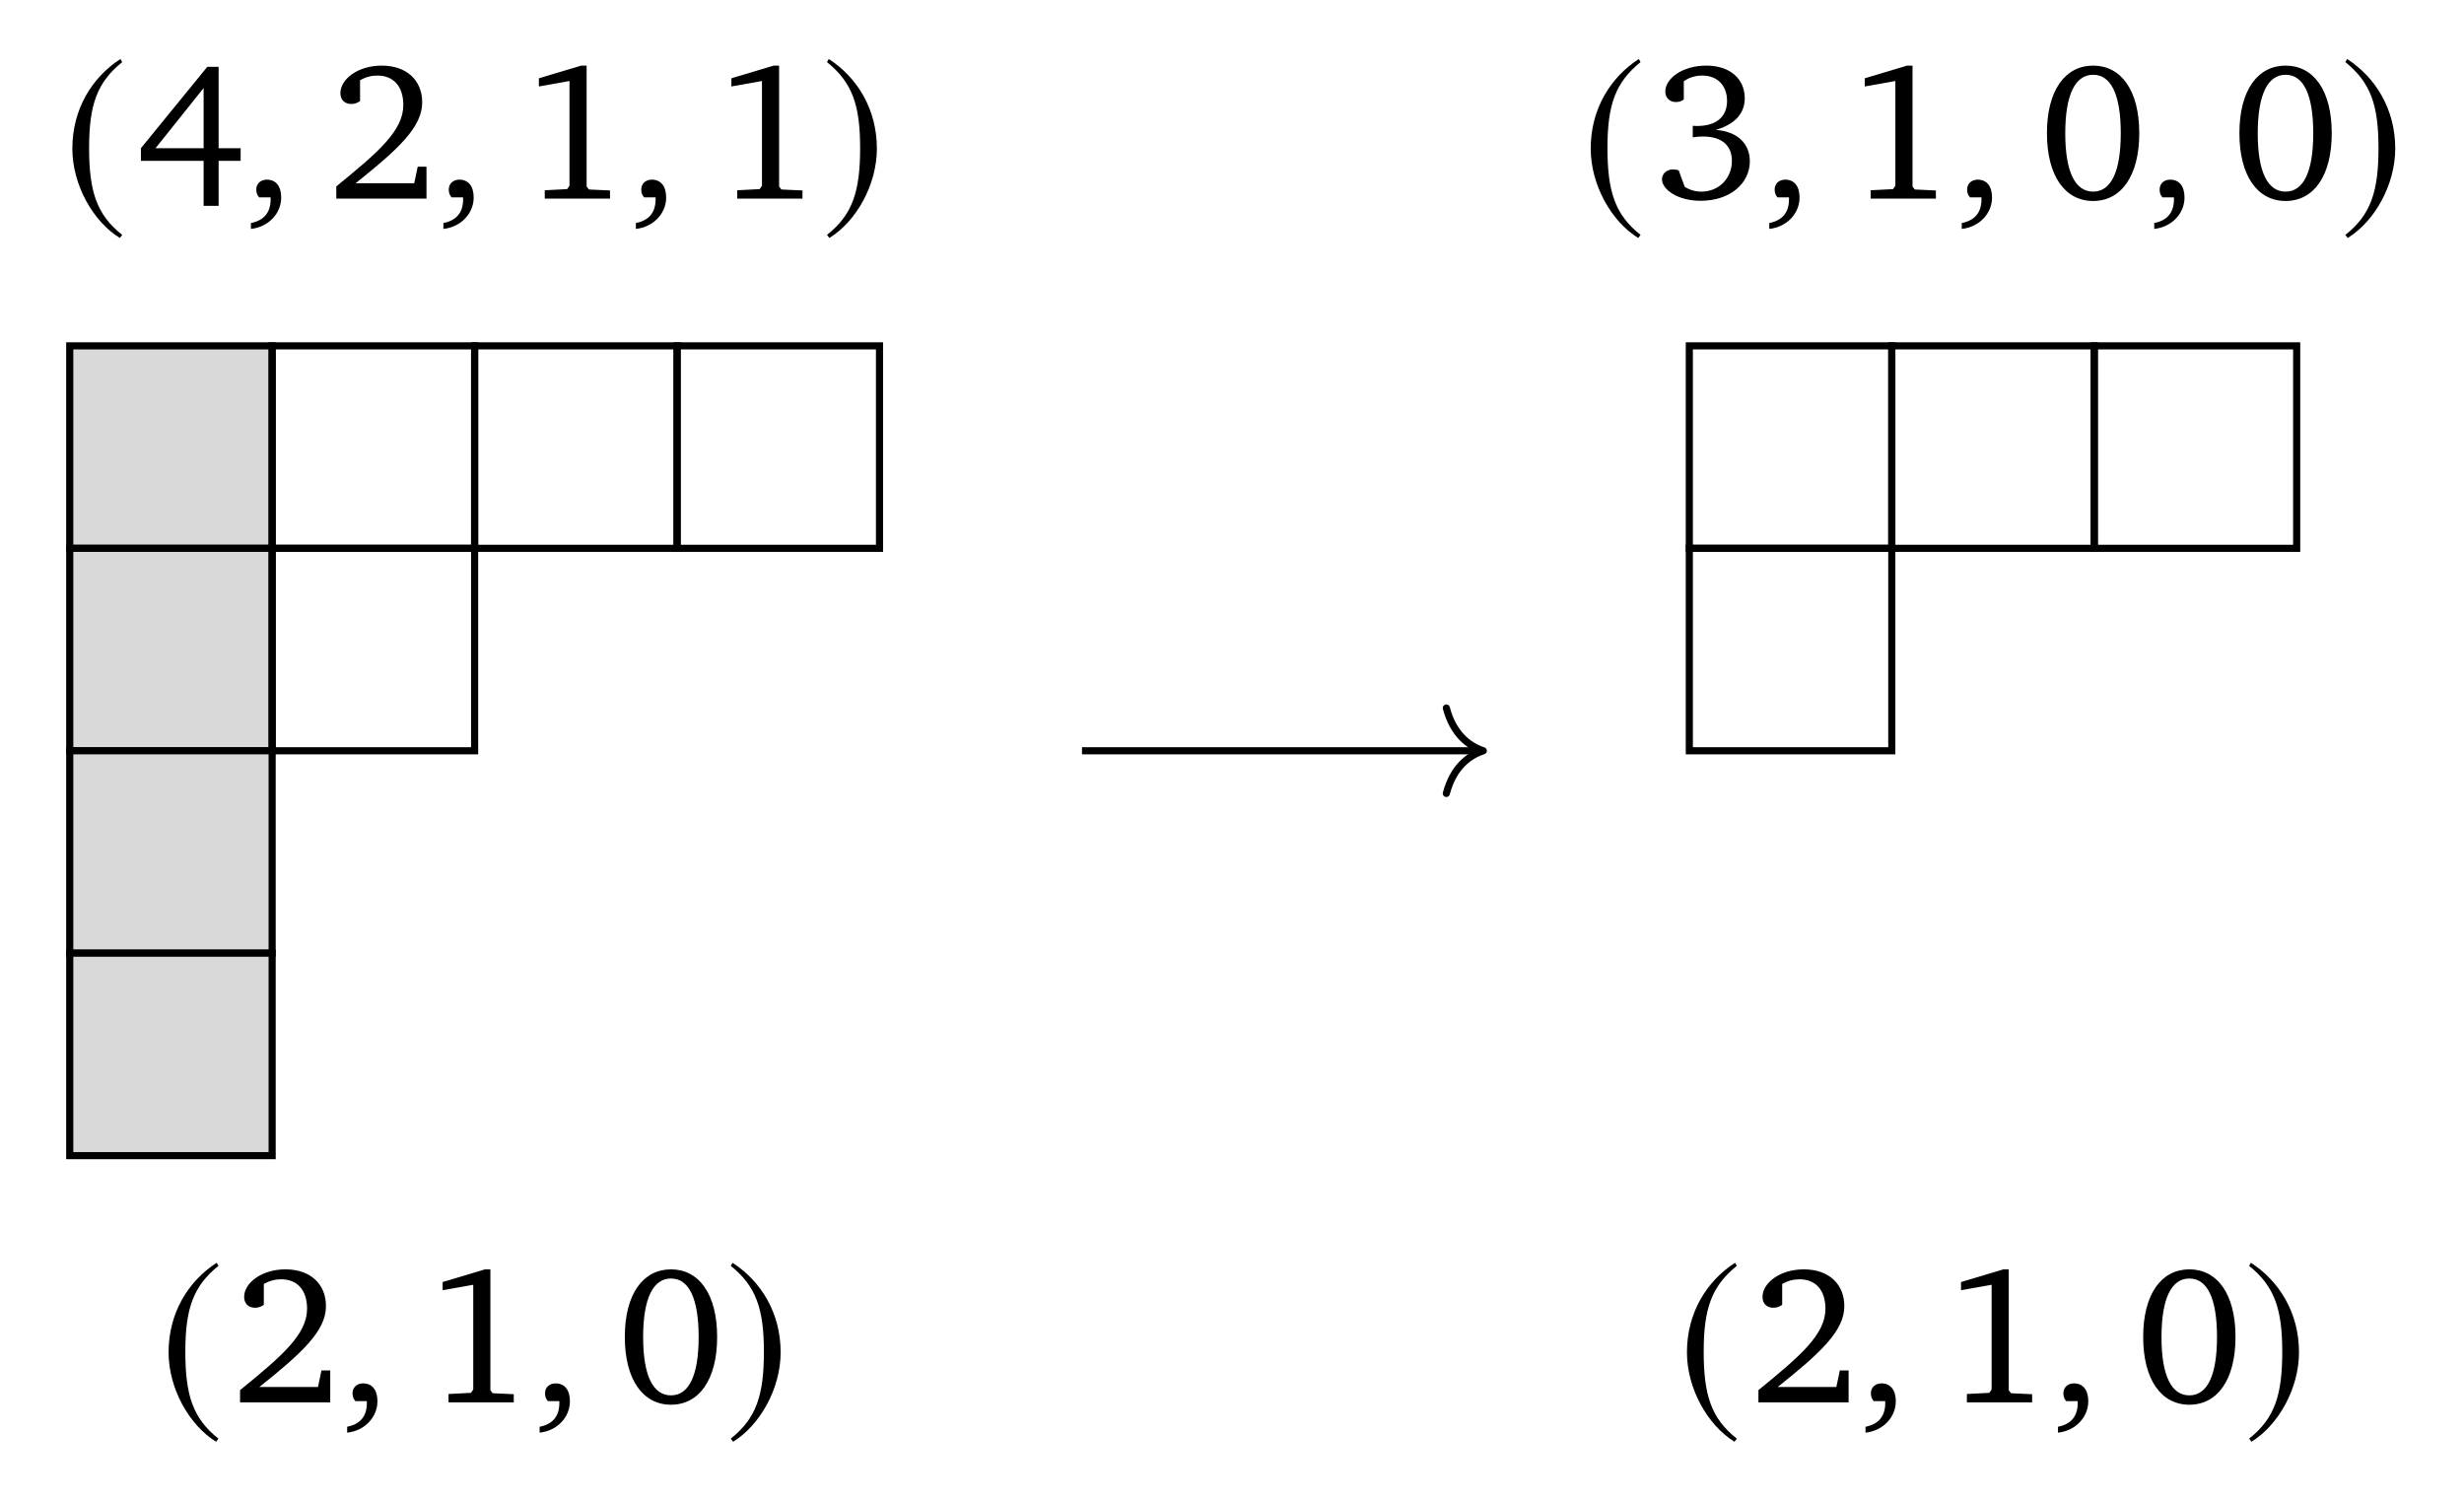
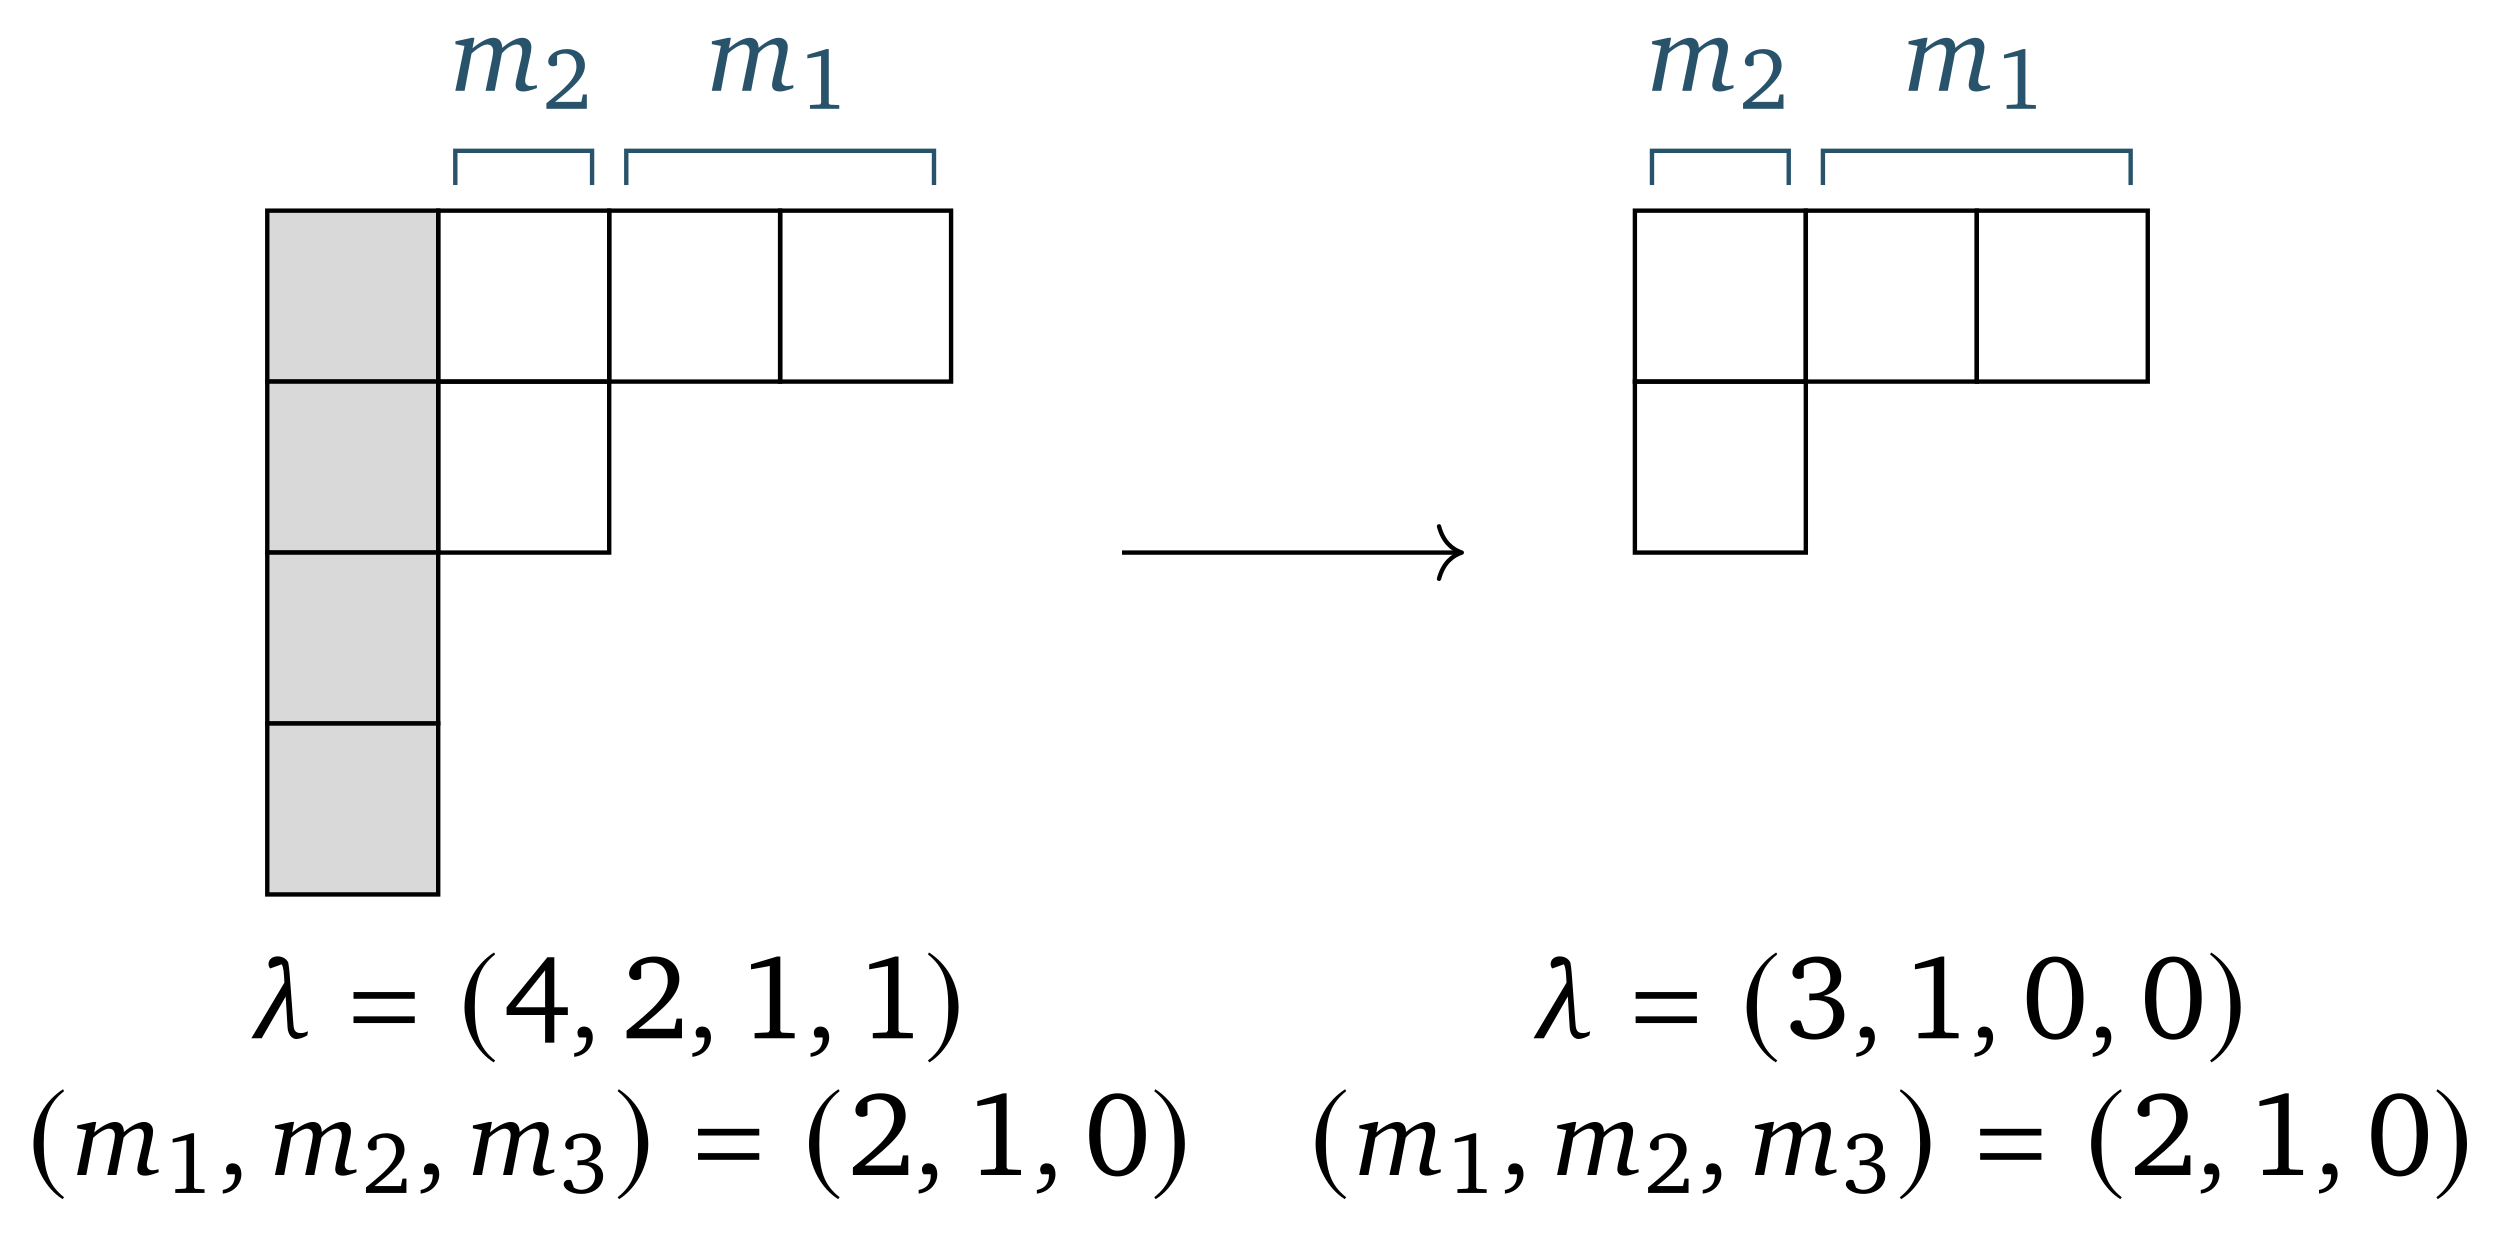
- <svg xmlns="http://www.w3.org/2000/svg" version="1.1" width="138pt" height="84pt" viewBox="0 -84 138 84">
+ <svg xmlns="http://www.w3.org/2000/svg" version="1.1" width="228pt" height="113pt" viewBox="0 -113 228 113">
  <g id="page1">
    <g transform="scale(1 -1)">
-       <path d="M3.906 64.629V53.289H15.242V64.629Z" fill="#d9d9d9" />
+       <path d="M24.375 93.789V78.199H39.965V93.789Z" fill="#d9d9d9" />
      <g stroke="#000" fill="none" stroke-width=".399" stroke-miterlimit="10">
-         <path d="M3.906 64.629V53.289H15.242V64.629Z" />
-         <path d="M15.242 64.629V53.289H26.582V64.629Z" />
-         <path d="M26.582 64.629V53.289H37.922V64.629Z" />
-         <path d="M37.922 64.629V53.289H49.258V64.629Z" />
+         <path d="M24.375 93.789V78.199H39.965V93.789Z" />
+         <path d="M39.965 93.789V78.199H55.559V93.789Z" />
+         <path d="M55.559 93.789V78.199H71.148V93.789Z" />
+         <path d="M71.148 93.789V78.199H86.738V93.789Z" />
      </g>
-       <path d="M3.906 53.289V41.949H15.242V53.289Z" fill="#d9d9d9" />
-       <path d="M3.906 53.289V41.949H15.242V53.289Z" stroke="#000" fill="none" stroke-width=".399" stroke-miterlimit="10" />
-       <path d="M15.242 53.289V41.949H26.582V53.289Z" stroke="#000" fill="none" stroke-width=".399" stroke-miterlimit="10" />
-       <path d="M3.906 41.949V30.613H15.242V41.949Z" fill="#d9d9d9" />
-       <path d="M3.906 41.949V30.613H15.242V41.949Z" stroke="#000" fill="none" stroke-width=".399" stroke-miterlimit="10" />
-       <path d="M3.906 30.613V19.273H15.242V30.613Z" fill="#d9d9d9" />
+       <path d="M24.375 78.199V62.605H39.965V78.199Z" fill="#d9d9d9" />
+       <path d="M24.375 78.199V62.605H39.965V78.199Z" stroke="#000" fill="none" stroke-width=".399" stroke-miterlimit="10" />
+       <path d="M39.965 78.199V62.605H55.559V78.199Z" stroke="#000" fill="none" stroke-width=".399" stroke-miterlimit="10" />
+       <path d="M24.375 62.605V47.016H39.965V62.605Z" fill="#d9d9d9" />
+       <path d="M24.375 62.605V47.016H39.965V62.605Z" stroke="#000" fill="none" stroke-width=".399" stroke-miterlimit="10" />
+       <path d="M24.375 47.016V31.426H39.965V47.016Z" fill="#d9d9d9" />
      <g stroke="#000" fill="none" stroke-width=".399" stroke-miterlimit="10">
-         <path d="M3.906 30.613V19.273H15.242V30.613Z" />
-         <path d="M60.598 41.949H82.875" />
-         <path d="M81.004 44.344C81.383 42.906 82.227 42.23 83.074 41.949C82.227 41.672 81.383 40.996 81.004 39.559" stroke-linecap="round" stroke-linejoin="round" />
-         <path d="M94.613 64.629V53.289H105.953V64.629Z" />
-         <path d="M105.953 64.629V53.289H117.293V64.629Z" />
-         <path d="M117.293 64.629V53.289H128.629V64.629Z" />
-         <path d="M94.613 53.289V41.949H105.953V53.289Z" />
+         <path d="M24.375 47.016V31.426H39.965V47.016Z" />
+         <path d="M102.328 62.605H133.113" />
+         <path d="M131.239 64.996C131.618 63.562 132.461 62.887 133.313 62.605C132.461 62.328 131.618 61.648 131.239 60.215" stroke-linecap="round" stroke-linejoin="round" />
+         <path d="M149.102 93.789V78.199H164.691V93.789Z" />
+         <path d="M164.691 93.789V78.199H180.285V93.789Z" />
+         <path d="M180.285 93.789V78.199H195.875V93.789Z" />
+         <path d="M149.102 78.199V62.605H164.691V78.199Z" />
      </g>
-       <path d="M6.746 80.696C5.164 79.67 4.052 77.903 4.052 75.677C4.052 73.648 5.208 71.598 6.713 70.671L6.844 70.845C5.404 71.98 4.99 73.299 4.99 75.71C4.99 78.132 5.437 79.387 6.844 80.521L6.746 80.696Z" />
-       <path d="M11.611 80.259L7.892 75.699V74.99H11.404V72.47H12.244V74.99H13.477V75.699H12.244V80.259H11.611ZM11.404 79.07V75.699H8.71L11.404 79.07Z" />
-       <path d="M14.053 71.178C15.067 71.289 15.749 72.071 15.749 72.934C15.749 73.577 15.448 73.938 14.946 73.938C14.605 73.938 14.354 73.717 14.354 73.386C14.354 73.205 14.404 73.065 14.515 72.944H15.157V72.834C15.157 72.101 14.786 71.65 14.053 71.509V71.178Z" />
-       <path d="M19.915 73.736C22.326 75.656 23.646 76.888 23.646 78.263C23.646 79.496 22.784 80.325 21.377 80.325C20.024 80.325 19.064 79.55 19.064 78.787C19.064 78.416 19.293 78.176 19.675 78.176C19.85 78.176 20.013 78.23 20.166 78.339V79.507C20.493 79.692 20.81 79.768 21.137 79.768C22.042 79.768 22.588 79.157 22.588 78.121C22.588 76.692 21.224 75.503 18.835 73.561V72.874H23.886V74.663H23.395L23.199 73.736H19.915Z" />
-       <path d="M24.833 71.178C25.847 71.289 26.529 72.071 26.529 72.934C26.529 73.577 26.228 73.938 25.726 73.938C25.385 73.938 25.134 73.717 25.134 73.386C25.134 73.205 25.184 73.065 25.295 72.944H25.937V72.834C25.937 72.101 25.566 71.65 24.833 71.509V71.178Z" />
-       <path d="M32.549 80.325L30.182 79.616V79.157L31.895 79.463V73.594L31.764 73.408L30.51 73.343V72.874H34.164V73.332L32.986 73.387L32.855 73.55V80.325H32.549Z" />
-       <path d="M35.613 71.178C36.627 71.289 37.309 72.071 37.309 72.934C37.309 73.577 37.008 73.938 36.506 73.938C36.165 73.938 35.915 73.717 35.915 73.386C35.915 73.205 35.965 73.065 36.075 72.944H36.717V72.834C36.717 72.101 36.346 71.65 35.613 71.509V71.178Z" />
-       <path d="M43.33 80.325L40.962 79.616V79.157L42.675 79.463V73.594L42.544 73.408L41.29 73.343V72.874H44.944V73.332L43.766 73.387L43.635 73.55V80.325H43.33Z" />
-       <path d="M46.417 80.696L46.318 80.521C47.725 79.387 48.173 78.132 48.173 75.71C48.173 73.299 47.758 71.98 46.318 70.845L46.449 70.671C47.955 71.598 49.111 73.648 49.111 75.677C49.111 77.903 47.998 79.67 46.417 80.696Z" />
-       <path d="M91.784 80.696C90.202 79.67 89.09 77.903 89.09 75.677C89.09 73.648 90.246 71.598 91.751 70.671L91.882 70.845C90.442 71.98 90.028 73.299 90.028 75.71C90.028 78.132 90.475 79.387 91.882 80.521L91.784 80.696Z" />
-       <path d="M96.093 76.725C97.162 77.03 97.718 77.652 97.718 78.492C97.718 79.594 96.878 80.325 95.569 80.325C94.206 80.325 93.268 79.594 93.268 78.874C93.268 78.525 93.508 78.285 93.857 78.285C94.031 78.285 94.173 78.328 94.304 78.427V79.452C94.62 79.67 94.958 79.768 95.34 79.768C96.18 79.768 96.726 79.212 96.726 78.35C96.726 77.467 96.137 76.943 95.035 76.943C94.958 76.943 94.882 76.954 94.806 76.954V76.31C95.013 76.343 95.209 76.354 95.384 76.354C96.431 76.354 96.998 75.852 96.998 74.99C96.998 74.019 96.278 73.267 95.286 73.267C94.958 73.267 94.653 73.354 94.358 73.528L94.02 74.456C93.9 74.499 93.791 74.51 93.693 74.51C93.344 74.51 93.082 74.27 93.082 73.954C93.082 73.398 93.944 72.754 95.242 72.754C96.922 72.754 98.002 73.747 98.002 74.968C98.002 75.961 97.304 76.637 96.093 76.725Z" />
-       <path d="M99.091 71.178C100.105 71.289 100.787 72.071 100.787 72.934C100.787 73.577 100.486 73.938 99.984 73.938C99.643 73.938 99.392 73.717 99.392 73.386C99.392 73.205 99.442 73.065 99.553 72.944H100.195V72.834C100.195 72.101 99.824 71.65 99.091 71.509V71.178Z" />
-       <path d="M106.807 80.325L104.44 79.616V79.157L106.153 79.463V73.594L106.022 73.408L104.768 73.343V72.874H108.422V73.332L107.244 73.387L107.113 73.55V80.325H106.807Z" />
-       <path d="M109.871 71.178C110.885 71.289 111.567 72.071 111.567 72.934C111.567 73.577 111.266 73.938 110.764 73.938C110.423 73.938 110.173 73.717 110.173 73.386C110.173 73.205 110.223 73.065 110.333 72.944H110.975V72.834C110.975 72.101 110.604 71.65 109.871 71.509V71.178Z" />
-       <path d="M117.228 80.325C115.668 80.325 114.642 78.95 114.642 76.539S115.668 72.743 117.228 72.743C118.788 72.743 119.813 74.128 119.813 76.539S118.788 80.325 117.228 80.325ZM117.228 79.812C118.231 79.812 118.777 78.699 118.777 76.539S118.231 73.267 117.228 73.267C116.224 73.267 115.668 74.368 115.668 76.528C115.668 78.699 116.224 79.812 117.228 79.812Z" />
-       <path d="M120.651 71.178C121.665 71.289 122.347 72.071 122.347 72.934C122.347 73.577 122.046 73.938 121.544 73.938C121.203 73.938 120.953 73.717 120.953 73.386C120.953 73.205 121.003 73.065 121.113 72.944H121.755V72.834C121.755 72.101 121.384 71.65 120.651 71.509V71.178Z" />
-       <path d="M128.008 80.325C126.448 80.325 125.422 78.95 125.422 76.539S126.448 72.743 128.008 72.743C129.568 72.743 130.593 74.128 130.593 76.539S129.568 80.325 128.008 80.325ZM128.008 79.812C129.011 79.812 129.557 78.699 129.557 76.539S129.011 73.267 128.008 73.267C127.004 73.267 126.448 74.368 126.448 76.528C126.448 78.699 127.004 79.812 128.008 79.812Z" />
-       <path d="M131.455 80.696L131.356 80.521C132.763 79.387 133.211 78.132 133.211 75.71C133.211 73.299 132.796 71.98 131.356 70.845L131.487 70.671C132.993 71.598 134.149 73.648 134.149 75.677C134.149 77.903 133.036 79.67 131.455 80.696Z" />
-       <path d="M12.136 13.274C10.554 12.249 9.442 10.482 9.442 8.256C9.442 6.227 10.598 4.177 12.103 3.249L12.234 3.424C10.794 4.559 10.38 5.878 10.38 8.289C10.38 10.711 10.827 11.965 12.234 13.1L12.136 13.274Z" />
-       <path d="M14.525 6.315C16.936 8.235 18.256 9.467 18.256 10.842C18.256 12.074 17.394 12.904 15.987 12.904C14.634 12.904 13.674 12.129 13.674 11.365C13.674 10.994 13.903 10.754 14.285 10.754C14.46 10.754 14.623 10.809 14.776 10.918V12.085C15.103 12.271 15.42 12.347 15.747 12.347C16.652 12.347 17.198 11.736 17.198 10.7C17.198 9.271 15.834 8.082 13.445 6.14V5.453H18.496V7.242H18.005L17.809 6.315H14.525Z" />
-       <path d="M19.443 3.757C20.457 3.868 21.139 4.65 21.139 5.513C21.139 6.155 20.838 6.517 20.336 6.517C19.995 6.517 19.744 6.296 19.744 5.965C19.744 5.784 19.794 5.644 19.905 5.523H20.547V5.413C20.547 4.68 20.176 4.229 19.443 4.088V3.757Z" />
-       <path d="M27.159 12.904L24.792 12.194V11.736L26.505 12.042V6.173L26.374 5.987L25.12 5.922V5.453H28.774V5.911L27.596 5.966L27.465 6.129V12.904H27.159Z" />
-       <path d="M30.223 3.757C31.237 3.868 31.919 4.65 31.919 5.513C31.919 6.155 31.618 6.517 31.116 6.517C30.775 6.517 30.525 6.296 30.525 5.965C30.525 5.784 30.575 5.644 30.685 5.523H31.327V5.413C31.327 4.68 30.956 4.229 30.223 4.088V3.757Z" />
-       <path d="M37.58 12.904C36.02 12.904 34.994 11.529 34.994 9.118C34.994 6.707 36.02 5.322 37.58 5.322C39.139 5.322 40.165 6.707 40.165 9.118C40.165 11.529 39.139 12.904 37.58 12.904ZM37.58 12.391C38.583 12.391 39.129 11.278 39.129 9.118S38.583 5.846 37.58 5.846C36.576 5.846 36.02 6.947 36.02 9.107C36.02 11.278 36.576 12.391 37.58 12.391Z" />
-       <path d="M41.027 13.274L40.928 13.1C42.335 11.965 42.783 10.711 42.783 8.289C42.783 5.878 42.368 4.559 40.928 3.424L41.059 3.249C42.565 4.177 43.721 6.227 43.721 8.256C43.721 10.482 42.608 12.249 41.027 13.274Z" />
-       <path d="M97.174 13.274C95.592 12.249 94.48 10.482 94.48 8.256C94.48 6.227 95.636 4.177 97.141 3.249L97.272 3.424C95.832 4.559 95.418 5.878 95.418 8.289C95.418 10.711 95.865 11.965 97.272 13.1L97.174 13.274Z" />
-       <path d="M99.563 6.315C101.974 8.235 103.294 9.467 103.294 10.842C103.294 12.074 102.432 12.904 101.025 12.904C99.672 12.904 98.712 12.129 98.712 11.365C98.712 10.994 98.941 10.754 99.323 10.754C99.498 10.754 99.661 10.809 99.814 10.918V12.085C100.141 12.271 100.457 12.347 100.785 12.347C101.69 12.347 102.236 11.736 102.236 10.7C102.236 9.271 100.872 8.082 98.483 6.14V5.453H103.534V7.242H103.043L102.847 6.315H99.563Z" />
-       <path d="M104.481 3.757C105.495 3.868 106.177 4.65 106.177 5.513C106.177 6.155 105.876 6.517 105.374 6.517C105.033 6.517 104.782 6.296 104.782 5.965C104.782 5.784 104.832 5.644 104.943 5.523H105.585V5.413C105.585 4.68 105.214 4.229 104.481 4.088V3.757Z" />
-       <path d="M112.197 12.904L109.83 12.194V11.736L111.543 12.042V6.173L111.412 5.987L110.158 5.922V5.453H113.812V5.911L112.634 5.966L112.503 6.129V12.904H112.197Z" />
-       <path d="M115.261 3.757C116.275 3.868 116.957 4.65 116.957 5.513C116.957 6.155 116.656 6.517 116.154 6.517C115.813 6.517 115.563 6.296 115.563 5.965C115.563 5.784 115.613 5.644 115.723 5.523H116.365V5.413C116.365 4.68 115.994 4.229 115.261 4.088V3.757Z" />
-       <path d="M122.618 12.904C121.058 12.904 120.032 11.529 120.032 9.118C120.032 6.707 121.058 5.322 122.618 5.322C124.178 5.322 125.203 6.707 125.203 9.118C125.203 11.529 124.178 12.904 122.618 12.904ZM122.618 12.391C123.621 12.391 124.167 11.278 124.167 9.118S123.621 5.846 122.618 5.846C121.614 5.846 121.058 6.947 121.058 9.107C121.058 11.278 121.614 12.391 122.618 12.391Z" />
-       <path d="M126.065 13.274L125.966 13.1C127.373 11.965 127.821 10.711 127.821 8.289C127.821 5.878 127.406 4.559 125.966 3.424L126.097 3.249C127.603 4.177 128.759 6.227 128.759 8.256C128.759 10.482 127.646 12.249 126.065 13.274Z" />
+       <path d="M150.66 96.125V99.246H163.133V96.125" stroke="#28536b" fill="none" stroke-width=".399" stroke-miterlimit="10" />
+       <path d="M152.155 109.553L150.67 109.232V108.971L151.493 108.81L150.66 104.716H151.503L152.135 108.118C152.767 108.69 153.299 108.941 153.56 108.941C153.911 108.941 154.112 108.72 154.112 108.348C154.112 108.208 154.082 107.977 154.022 107.656L153.42 104.716H154.252L154.905 108.128C155.366 108.67 155.888 108.941 156.269 108.941C156.601 108.941 156.761 108.72 156.761 108.298C156.761 108.158 156.741 107.947 156.671 107.656L156.239 105.8C156.189 105.569 156.159 105.378 156.159 105.258C156.159 104.846 156.39 104.656 156.892 104.656C157.162 104.656 157.564 104.766 158.096 104.967V105.238C157.865 105.178 157.674 105.148 157.534 105.148C157.213 105.148 157.022 105.328 157.022 105.649C157.022 105.81 157.072 106.03 157.132 106.301L157.474 107.857C157.554 108.198 157.594 108.479 157.594 108.7C157.594 109.232 157.253 109.553 156.771 109.553C156.29 109.553 155.667 109.252 154.935 108.639C154.925 109.232 154.624 109.553 154.122 109.553C153.651 109.553 153.008 109.242 152.226 108.599L152.406 109.553H152.155Z" fill="#28536b" />
+       <path d="M159.753 103.709C161.515 105.112 162.479 106.013 162.479 107.016C162.479 107.917 161.849 108.523 160.821 108.523C159.833 108.523 159.132 107.957 159.132 107.399C159.132 107.128 159.299 106.953 159.578 106.953C159.706 106.953 159.825 106.993 159.937 107.072V107.925C160.176 108.06 160.407 108.116 160.646 108.116C161.307 108.116 161.706 107.67 161.706 106.913C161.706 105.869 160.71 105 158.965 103.582V103.08H162.654V104.387H162.295L162.152 103.709H159.753Z" fill="#28536b" />
+       <path d="M166.25 96.125V99.246H194.316V96.125" stroke="#28536b" fill="none" stroke-width=".399" stroke-miterlimit="10" />
+       <path d="M175.541 109.553L174.056 109.232V108.971L174.879 108.81L174.046 104.716H174.889L175.521 108.118C176.153 108.69 176.685 108.941 176.946 108.941C177.297 108.941 177.498 108.72 177.498 108.348C177.498 108.208 177.468 107.977 177.408 107.656L176.806 104.716H177.638L178.291 108.128C178.752 108.67 179.274 108.941 179.655 108.941C179.987 108.941 180.147 108.72 180.147 108.298C180.147 108.158 180.127 107.947 180.057 107.656L179.625 105.8C179.575 105.569 179.545 105.378 179.545 105.258C179.545 104.846 179.776 104.656 180.278 104.656C180.548 104.656 180.95 104.766 181.482 104.967V105.238C181.251 105.178 181.06 105.148 180.92 105.148C180.599 105.148 180.408 105.328 180.408 105.649C180.408 105.81 180.458 106.03 180.518 106.301L180.86 107.857C180.94 108.198 180.98 108.479 180.98 108.7C180.98 109.232 180.639 109.553 180.157 109.553S179.053 109.252 178.321 108.639C178.311 109.232 178.01 109.553 177.508 109.553C177.037 109.553 176.394 109.242 175.612 108.599L175.792 109.553H175.541Z" fill="#28536b" />
+       <path d="M184.494 108.523L182.765 108.004V107.67L184.016 107.893V103.606L183.92 103.47L183.004 103.423V103.08H185.673V103.415L184.813 103.454L184.717 103.574V108.523H184.494Z" fill="#28536b" />
+       <path d="M41.523 96.125V99.246H53.996V96.125" stroke="#28536b" fill="none" stroke-width=".399" stroke-miterlimit="10" />
+       <path d="M43.021 109.553L41.536 109.232V108.971L42.359 108.81L41.526 104.716H42.369L43.001 108.118C43.633 108.69 44.165 108.941 44.426 108.941C44.777 108.941 44.978 108.72 44.978 108.348C44.978 108.208 44.948 107.977 44.888 107.656L44.286 104.716H45.118L45.771 108.128C46.232 108.67 46.754 108.941 47.135 108.941C47.467 108.941 47.627 108.72 47.627 108.298C47.627 108.158 47.607 107.947 47.537 107.656L47.105 105.8C47.055 105.569 47.025 105.378 47.025 105.258C47.025 104.846 47.256 104.656 47.757 104.656C48.028 104.656 48.43 104.766 48.962 104.967V105.238C48.731 105.178 48.54 105.148 48.4 105.148C48.079 105.148 47.888 105.328 47.888 105.649C47.888 105.81 47.938 106.03 47.998 106.301L48.34 107.857C48.42 108.198 48.46 108.479 48.46 108.7C48.46 109.232 48.119 109.553 47.637 109.553S46.533 109.252 45.801 108.639C45.791 109.232 45.49 109.553 44.988 109.553C44.517 109.553 43.874 109.242 43.092 108.599L43.272 109.553H43.021Z" fill="#28536b" />
+       <path d="M50.619 103.709C52.381 105.112 53.345 106.013 53.345 107.016C53.345 107.917 52.715 108.523 51.687 108.523C50.699 108.523 49.998 107.957 49.998 107.399C49.998 107.128 50.165 106.953 50.444 106.953C50.572 106.953 50.691 106.993 50.803 107.072V107.925C51.042 108.06 51.273 108.116 51.512 108.116C52.173 108.116 52.572 107.67 52.572 106.913C52.572 105.869 51.576 105 49.831 103.582V103.08H53.52V104.387H53.161L53.018 103.709H50.619Z" fill="#28536b" />
+       <path d="M57.117 96.125V99.246H85.18V96.125" stroke="#28536b" fill="none" stroke-width=".399" stroke-miterlimit="10" />
+       <path d="M66.407 109.553L64.922 109.232V108.971L65.745 108.81L64.912 104.716H65.755L66.387 108.118C67.019 108.69 67.551 108.941 67.812 108.941C68.163 108.941 68.364 108.72 68.364 108.348C68.364 108.208 68.334 107.977 68.274 107.656L67.672 104.716H68.504L69.157 108.128C69.618 108.67 70.14 108.941 70.521 108.941C70.853 108.941 71.013 108.72 71.013 108.298C71.013 108.158 70.993 107.947 70.923 107.656L70.491 105.8C70.441 105.569 70.411 105.378 70.411 105.258C70.411 104.846 70.642 104.656 71.143 104.656C71.414 104.656 71.816 104.766 72.348 104.967V105.238C72.117 105.178 71.926 105.148 71.786 105.148C71.465 105.148 71.274 105.328 71.274 105.649C71.274 105.81 71.324 106.03 71.384 106.301L71.726 107.857C71.806 108.198 71.846 108.479 71.846 108.7C71.846 109.232 71.505 109.553 71.023 109.553C70.542 109.553 69.919 109.252 69.187 108.639C69.177 109.232 68.876 109.553 68.374 109.553C67.903 109.553 67.26 109.242 66.478 108.599L66.658 109.553H66.407Z" fill="#28536b" />
+       <path d="M75.36 108.523L73.631 108.004V107.67L74.882 107.893V103.606L74.786 103.47L73.87 103.423V103.08H76.54V103.415L75.679 103.454L75.583 103.574V108.523H75.36Z" fill="#28536b" />
+       <path d="M25.303 25.779C24.892 25.779 24.49 25.538 24.49 25.076C24.49 24.936 24.53 24.795 24.641 24.675L25.694 25.056C25.855 24.765 25.885 24.324 25.925 23.621L25.935 23.38L22.925 18.313H23.868L26.055 22.116L26.226 19.276C26.266 18.674 26.607 18.243 27.029 18.243C27.34 18.243 27.731 18.403 28.022 18.574L28.092 18.945C27.822 18.835 27.691 18.785 27.43 18.785C26.778 18.785 26.788 19.226 26.738 19.838L26.427 24.023C26.387 24.625 26.296 25.207 26.286 25.227C26.126 25.538 25.795 25.779 25.303 25.779Z" />
+       <path d="M37.826 21.913V22.524H32.24V21.913H37.826ZM37.826 19.698V20.309H32.24V19.698H37.826Z" />
+       <path d="M45.056 26.135C43.474 25.109 42.362 23.342 42.362 21.116C42.362 19.087 43.518 17.037 45.023 16.11L45.154 16.284C43.714 17.419 43.3 18.738 43.3 21.149C43.3 23.571 43.747 24.825 45.154 25.96L45.056 26.135Z" />
+       <path d="M49.921 25.698L46.202 21.138V20.429H49.714V17.909H50.554V20.429H51.787V21.138H50.554V25.698H49.921ZM49.714 24.509V21.138H47.02L49.714 24.509Z" />
+       <path d="M52.364 16.617C53.378 16.728 54.06 17.51 54.06 18.373C54.06 19.015 53.759 19.377 53.257 19.377C52.916 19.377 52.665 19.156 52.665 18.825C52.665 18.644 52.715 18.504 52.826 18.383H53.468V18.273C53.468 17.54 53.097 17.089 52.364 16.948V16.617Z" />
+       <path d="M58.225 19.175C60.636 21.095 61.956 22.327 61.956 23.702C61.956 24.935 61.094 25.764 59.687 25.764C58.334 25.764 57.374 24.989 57.374 24.225C57.374 23.855 57.603 23.615 57.985 23.615C58.16 23.615 58.323 23.669 58.476 23.778V24.945C58.803 25.131 59.12 25.207 59.447 25.207C60.352 25.207 60.898 24.596 60.898 23.56C60.898 22.131 59.534 20.942 57.145 19V18.313H62.196V20.102H61.705L61.509 19.175H58.225Z" />
+       <path d="M63.143 16.617C64.157 16.728 64.839 17.51 64.839 18.373C64.839 19.015 64.538 19.377 64.036 19.377C63.695 19.377 63.445 19.156 63.445 18.825C63.445 18.644 63.495 18.504 63.605 18.383H64.247V18.273C64.247 17.54 63.876 17.089 63.143 16.948V16.617Z" />
+       <path d="M70.86 25.764L68.492 25.055V24.596L70.205 24.902V19.033L70.074 18.847L68.82 18.782V18.313H72.474V18.771L71.296 18.826L71.165 18.989V25.764H70.86Z" />
+       <path d="M73.923 16.617C74.937 16.728 75.619 17.51 75.619 18.373C75.619 19.015 75.318 19.377 74.816 19.377C74.475 19.377 74.224 19.156 74.224 18.825C74.224 18.644 74.274 18.504 74.385 18.383H75.027V18.273C75.027 17.54 74.656 17.089 73.923 16.948V16.617Z" />
+       <path d="M81.639 25.764L79.272 25.055V24.596L80.985 24.902V19.033L80.854 18.847L79.6 18.782V18.313H83.254V18.771L82.076 18.826L81.945 18.989V25.764H81.639Z" />
+       <path d="M84.727 26.135L84.628 25.96C86.035 24.825 86.483 23.571 86.483 21.149C86.483 18.738 86.068 17.419 84.628 16.284L84.759 16.11C86.265 17.037 87.421 19.087 87.421 21.116C87.421 23.342 86.308 25.109 84.727 26.135Z" />
+       <path d="M142.233 25.779C141.822 25.779 141.42 25.538 141.42 25.076C141.42 24.936 141.46 24.795 141.571 24.675L142.624 25.056C142.785 24.765 142.815 24.324 142.855 23.621L142.865 23.38L139.855 18.313H140.798L142.985 22.116L143.156 19.276C143.196 18.674 143.537 18.243 143.959 18.243C144.27 18.243 144.661 18.403 144.952 18.574L145.022 18.945C144.752 18.835 144.621 18.785 144.36 18.785C143.708 18.785 143.718 19.226 143.668 19.838L143.357 24.023C143.317 24.625 143.226 25.207 143.216 25.227C143.056 25.538 142.725 25.779 142.233 25.779Z" />
+       <path d="M154.756 21.913V22.524H149.17V21.913H154.756ZM154.756 19.698V20.309H149.17V19.698H154.756Z" />
+       <path d="M161.986 26.135C160.404 25.109 159.292 23.342 159.292 21.116C159.292 19.087 160.448 17.037 161.953 16.11L162.084 16.284C160.644 17.419 160.23 18.738 160.23 21.149C160.23 23.571 160.677 24.825 162.084 25.96L161.986 26.135Z" />
+       <path d="M166.295 22.164C167.364 22.469 167.92 23.091 167.92 23.931C167.92 25.033 167.08 25.764 165.771 25.764C164.408 25.764 163.47 25.033 163.47 24.313C163.47 23.964 163.71 23.724 164.059 23.724C164.233 23.724 164.375 23.767 164.506 23.865V24.891C164.822 25.109 165.16 25.207 165.542 25.207C166.382 25.207 166.928 24.651 166.928 23.789C166.928 22.905 166.339 22.382 165.237 22.382C165.16 22.382 165.084 22.393 165.008 22.393V21.749C165.215 21.782 165.411 21.793 165.586 21.793C166.633 21.793 167.2 21.291 167.2 20.429C167.2 19.458 166.48 18.706 165.488 18.706C165.16 18.706 164.855 18.793 164.56 18.967L164.222 19.895C164.102 19.938 163.993 19.949 163.895 19.949C163.546 19.949 163.284 19.709 163.284 19.393C163.284 18.837 164.146 18.193 165.444 18.193C167.124 18.193 168.204 19.186 168.204 20.407C168.204 21.4 167.506 22.076 166.295 22.164Z" />
+       <path d="M169.293 16.617C170.307 16.728 170.989 17.51 170.989 18.373C170.989 19.015 170.688 19.377 170.186 19.377C169.845 19.377 169.595 19.156 169.595 18.825C169.595 18.644 169.645 18.504 169.755 18.383H170.397V18.273C170.397 17.54 170.026 17.089 169.293 16.948V16.617Z" />
+       <path d="M177.01 25.764L174.642 25.055V24.596L176.355 24.902V19.033L176.224 18.847L174.97 18.782V18.313H178.624V18.771L177.446 18.826L177.315 18.989V25.764H177.01Z" />
+       <path d="M180.073 16.617C181.087 16.728 181.769 17.51 181.769 18.373C181.769 19.015 181.468 19.377 180.966 19.377C180.625 19.377 180.375 19.156 180.375 18.825C180.375 18.644 180.425 18.504 180.535 18.383H181.177V18.273C181.177 17.54 180.806 17.089 180.073 16.948V16.617Z" />
+       <path d="M187.43 25.764C185.87 25.764 184.844 24.389 184.844 21.978C184.844 19.567 185.87 18.182 187.43 18.182C188.99 18.182 190.015 19.567 190.015 21.978C190.015 24.389 188.99 25.764 187.43 25.764ZM187.43 25.251C188.433 25.251 188.979 24.138 188.979 21.978S188.433 18.706 187.43 18.706C186.426 18.706 185.87 19.807 185.87 21.967C185.87 24.138 186.426 25.251 187.43 25.251Z" />
+       <path d="M190.853 16.617C191.867 16.728 192.549 17.51 192.549 18.373C192.549 19.015 192.248 19.377 191.746 19.377C191.405 19.377 191.154 19.156 191.154 18.825C191.154 18.644 191.204 18.504 191.315 18.383H191.957V18.273C191.957 17.54 191.586 17.089 190.853 16.948V16.617Z" />
+       <path d="M198.209 25.764C196.65 25.764 195.624 24.389 195.624 21.978C195.624 19.567 196.65 18.182 198.209 18.182C199.769 18.182 200.795 19.567 200.795 21.978C200.795 24.389 199.769 25.764 198.209 25.764ZM198.209 25.251C199.213 25.251 199.759 24.138 199.759 21.978S199.213 18.706 198.209 18.706C197.206 18.706 196.65 19.807 196.65 21.967C196.65 24.138 197.206 25.251 198.209 25.251Z" />
+       <path d="M201.657 26.135L201.558 25.96C202.965 24.825 203.413 23.571 203.413 21.149C203.413 18.738 202.998 17.419 201.558 16.284L201.689 16.11C203.195 17.037 204.351 19.087 204.351 21.116C204.351 23.342 203.238 25.109 201.657 26.135Z" />
+       <path d="M5.746 13.662C4.164 12.636 3.052 10.869 3.052 8.644C3.052 6.614 4.208 4.564 5.713 3.637L5.844 3.811C4.404 4.946 3.99 6.265 3.99 8.676C3.99 11.098 4.437 12.353 5.844 13.487L5.746 13.662Z" />
+       <path d="M8.522 10.677L7.037 10.356V10.095L7.86 9.934L7.027 5.84H7.87L8.502 9.242C9.134 9.814 9.666 10.065 9.927 10.065C10.278 10.065 10.479 9.844 10.479 9.473C10.479 9.332 10.449 9.101 10.389 8.78L9.787 5.84H10.619L11.272 9.252C11.733 9.794 12.255 10.065 12.636 10.065C12.968 10.065 13.128 9.844 13.128 9.422C13.128 9.282 13.108 9.071 13.038 8.78L12.606 6.924C12.556 6.693 12.526 6.502 12.526 6.382C12.526 5.97 12.757 5.78 13.259 5.78C13.529 5.78 13.931 5.89 14.463 6.091V6.362C14.232 6.302 14.041 6.272 13.901 6.272C13.58 6.272 13.389 6.452 13.389 6.773C13.389 6.934 13.439 7.154 13.499 7.425L13.841 8.981C13.921 9.322 13.961 9.603 13.961 9.824C13.961 10.356 13.62 10.677 13.138 10.677S12.034 10.376 11.302 9.764C11.292 10.356 10.991 10.677 10.489 10.677C10.018 10.677 9.375 10.366 8.593 9.724L8.773 10.677H8.522Z" />
+       <path d="M17.475 9.647L15.746 9.128V8.794L16.997 9.017V4.73L16.901 4.594L15.985 4.547V4.204H18.654V4.539L17.794 4.578L17.698 4.698V9.647H17.475Z" />
+       <path d="M20.317 4.144C21.331 4.255 22.013 5.037 22.013 5.9C22.013 6.543 21.712 6.904 21.21 6.904C20.869 6.904 20.618 6.683 20.618 6.352C20.618 6.171 20.668 6.031 20.779 5.91H21.421V5.8C21.421 5.067 21.05 4.616 20.317 4.475V4.144Z" />
+       <path d="M26.569 10.677L25.084 10.356V10.095L25.907 9.934L25.074 5.84H25.917L26.549 9.242C27.181 9.814 27.713 10.065 27.974 10.065C28.325 10.065 28.526 9.844 28.526 9.473C28.526 9.332 28.495 9.101 28.435 8.78L27.833 5.84H28.666L29.318 9.252C29.78 9.794 30.302 10.065 30.683 10.065C31.014 10.065 31.175 9.844 31.175 9.422C31.175 9.282 31.155 9.071 31.084 8.78L30.653 6.924C30.603 6.693 30.573 6.502 30.573 6.382C30.573 5.97 30.803 5.78 31.305 5.78C31.576 5.78 31.977 5.89 32.509 6.091V6.362C32.278 6.302 32.088 6.272 31.947 6.272C31.626 6.272 31.436 6.452 31.436 6.773C31.436 6.934 31.486 7.154 31.546 7.425L31.887 8.981C31.968 9.322 32.008 9.603 32.008 9.824C32.008 10.356 31.666 10.677 31.185 10.677C30.703 10.677 30.081 10.376 29.348 9.764C29.338 10.356 29.037 10.677 28.536 10.677C28.064 10.677 27.422 10.366 26.639 9.724L26.82 10.677H26.569Z" />
+       <path d="M34.164 4.833C35.926 6.236 36.89 7.137 36.89 8.14C36.89 9.041 36.26 9.647 35.232 9.647C34.244 9.647 33.543 9.081 33.543 8.523C33.543 8.252 33.71 8.077 33.989 8.077C34.117 8.077 34.236 8.117 34.348 8.196V9.049C34.587 9.184 34.818 9.24 35.057 9.24C35.718 9.24 36.117 8.794 36.117 8.037C36.117 6.993 35.121 6.124 33.376 4.706V4.204H37.065V5.511H36.706L36.563 4.833H34.164Z" />
+       <path d="M38.361 4.144C39.375 4.255 40.057 5.037 40.057 5.9C40.057 6.543 39.756 6.904 39.254 6.904C38.913 6.904 38.662 6.683 38.662 6.352C38.662 6.171 38.712 6.031 38.823 5.91H39.465V5.8C39.465 5.067 39.094 4.616 38.361 4.475V4.144Z" />
+       <path d="M44.613 10.677L43.128 10.356V10.095L43.951 9.934L43.118 5.84H43.961L44.593 9.242C45.225 9.814 45.757 10.065 46.018 10.065C46.369 10.065 46.57 9.844 46.57 9.473C46.57 9.332 46.539 9.101 46.479 8.78L45.877 5.84H46.71L47.362 9.252C47.824 9.794 48.346 10.065 48.727 10.065C49.058 10.065 49.219 9.844 49.219 9.422C49.219 9.282 49.199 9.071 49.128 8.78L48.697 6.924C48.647 6.693 48.617 6.502 48.617 6.382C48.617 5.97 48.847 5.78 49.349 5.78C49.62 5.78 50.022 5.89 50.553 6.091V6.362C50.322 6.302 50.132 6.272 49.991 6.272C49.67 6.272 49.48 6.452 49.48 6.773C49.48 6.934 49.53 7.154 49.59 7.425L49.931 8.981C50.011 9.322 50.051 9.603 50.051 9.824C50.051 10.356 49.71 10.677 49.229 10.677C48.747 10.677 48.125 10.376 47.392 9.764C47.382 10.356 47.081 10.677 46.58 10.677C46.108 10.677 45.466 10.366 44.683 9.724L44.864 10.677H44.613Z" />
+       <path d="M53.611 7.017C54.392 7.24 54.798 7.694 54.798 8.308C54.798 9.113 54.185 9.647 53.228 9.647C52.233 9.647 51.547 9.113 51.547 8.587C51.547 8.332 51.723 8.156 51.978 8.156C52.105 8.156 52.208 8.188 52.304 8.26V9.009C52.535 9.168 52.782 9.24 53.061 9.24C53.675 9.24 54.073 8.834 54.073 8.204C54.073 7.559 53.643 7.176 52.838 7.176C52.782 7.176 52.727 7.184 52.671 7.184V6.714C52.822 6.738 52.966 6.746 53.093 6.746C53.858 6.746 54.273 6.379 54.273 5.75C54.273 5.041 53.747 4.491 53.021 4.491C52.782 4.491 52.559 4.555 52.344 4.682L52.097 5.359C52.009 5.391 51.93 5.399 51.858 5.399C51.603 5.399 51.412 5.224 51.412 4.993C51.412 4.587 52.041 4.117 52.989 4.117C54.217 4.117 55.005 4.842 55.005 5.734C55.005 6.459 54.495 6.953 53.611 7.017Z" />
+       <path d="M56.429 13.662L56.33 13.487C57.737 12.353 58.185 11.098 58.185 8.676C58.185 6.265 57.77 4.946 56.33 3.811L56.461 3.637C57.967 4.564 59.123 6.614 59.123 8.644C59.123 10.869 58.01 12.636 56.429 13.662Z" />
+       <path d="M69.245 9.44V10.051H63.659V9.44H69.245ZM69.245 7.225V7.836H63.659V7.225H69.245Z" />
+       <path d="M76.475 13.662C74.893 12.636 73.781 10.869 73.781 8.644C73.781 6.614 74.937 4.564 76.442 3.637L76.573 3.811C75.133 4.946 74.719 6.265 74.719 8.676C74.719 11.098 75.166 12.353 76.573 13.487L76.475 13.662Z" />
+       <path d="M78.864 6.702C81.275 8.622 82.595 9.854 82.595 11.229C82.595 12.462 81.733 13.291 80.326 13.291C78.973 13.291 78.013 12.516 78.013 11.753C78.013 11.382 78.242 11.142 78.624 11.142C78.799 11.142 78.962 11.196 79.115 11.305V12.473C79.442 12.658 79.758 12.734 80.086 12.734C80.991 12.734 81.537 12.124 81.537 11.087C81.537 9.658 80.173 8.469 77.784 6.527V5.84H82.835V7.629H82.344L82.148 6.702H78.864Z" />
+       <path d="M83.782 4.144C84.796 4.255 85.478 5.037 85.478 5.9C85.478 6.543 85.177 6.904 84.675 6.904C84.334 6.904 84.083 6.683 84.083 6.352C84.083 6.171 84.133 6.031 84.244 5.91H84.886V5.8C84.886 5.067 84.515 4.616 83.782 4.475V4.144Z" />
+       <path d="M91.498 13.291L89.131 12.582V12.124L90.844 12.429V6.56L90.713 6.374L89.459 6.309V5.84H93.113V6.298L91.935 6.353L91.804 6.516V13.291H91.498Z" />
+       <path d="M94.562 4.144C95.576 4.255 96.258 5.037 96.258 5.9C96.258 6.543 95.957 6.904 95.455 6.904C95.114 6.904 94.864 6.683 94.864 6.352C94.864 6.171 94.914 6.031 95.024 5.91H95.666V5.8C95.666 5.067 95.295 4.616 94.562 4.475V4.144Z" />
+       <path d="M101.919 13.291C100.359 13.291 99.333 11.916 99.333 9.505S100.359 5.709 101.919 5.709C103.479 5.709 104.504 7.094 104.504 9.505S103.479 13.291 101.919 13.291ZM101.919 12.778C102.922 12.778 103.468 11.665 103.468 9.505S102.922 6.233 101.919 6.233C100.915 6.233 100.359 7.334 100.359 9.494C100.359 11.665 100.915 12.778 101.919 12.778Z" />
+       <path d="M105.366 13.662L105.267 13.487C106.674 12.353 107.122 11.098 107.122 8.676C107.122 6.265 106.707 4.946 105.267 3.811L105.398 3.637C106.904 4.564 108.06 6.614 108.06 8.644C108.06 10.869 106.947 12.636 105.366 13.662Z" />
+       <path d="M122.676 13.662C121.094 12.636 119.982 10.869 119.982 8.644C119.982 6.614 121.138 4.564 122.643 3.637L122.774 3.811C121.334 4.946 120.92 6.265 120.92 8.676C120.92 11.098 121.367 12.353 122.774 13.487L122.676 13.662Z" />
+       <path d="M125.452 10.677L123.967 10.356V10.095L124.79 9.934L123.957 5.84H124.8L125.432 9.242C126.064 9.814 126.596 10.065 126.857 10.065C127.208 10.065 127.409 9.844 127.409 9.473C127.409 9.332 127.379 9.101 127.319 8.78L126.717 5.84H127.549L128.202 9.252C128.663 9.794 129.185 10.065 129.566 10.065C129.898 10.065 130.058 9.844 130.058 9.422C130.058 9.282 130.038 9.071 129.968 8.78L129.536 6.924C129.486 6.693 129.456 6.502 129.456 6.382C129.456 5.97 129.687 5.78 130.189 5.78C130.459 5.78 130.861 5.89 131.393 6.091V6.362C131.162 6.302 130.971 6.272 130.831 6.272C130.51 6.272 130.319 6.452 130.319 6.773C130.319 6.934 130.369 7.154 130.429 7.425L130.771 8.981C130.851 9.322 130.891 9.603 130.891 9.824C130.891 10.356 130.55 10.677 130.068 10.677S128.964 10.376 128.232 9.764C128.222 10.356 127.921 10.677 127.419 10.677C126.948 10.677 126.305 10.366 125.523 9.724L125.703 10.677H125.452Z" />
+       <path d="M134.405 9.647L132.676 9.128V8.794L133.927 9.017V4.73L133.831 4.594L132.915 4.547V4.204H135.584V4.539L134.724 4.578L134.628 4.698V9.647H134.405Z" />
+       <path d="M137.247 4.144C138.261 4.255 138.943 5.037 138.943 5.9C138.943 6.543 138.642 6.904 138.14 6.904C137.799 6.904 137.548 6.683 137.548 6.352C137.548 6.171 137.598 6.031 137.709 5.91H138.351V5.8C138.351 5.067 137.98 4.616 137.247 4.475V4.144Z" />
+       <path d="M143.499 10.677L142.014 10.356V10.095L142.837 9.934L142.004 5.84H142.847L143.479 9.242C144.111 9.814 144.643 10.065 144.904 10.065C145.255 10.065 145.456 9.844 145.456 9.473C145.456 9.332 145.425 9.101 145.365 8.78L144.763 5.84H145.596L146.248 9.252C146.71 9.794 147.232 10.065 147.613 10.065C147.944 10.065 148.105 9.844 148.105 9.422C148.105 9.282 148.085 9.071 148.014 8.78L147.583 6.924C147.533 6.693 147.502 6.502 147.502 6.382C147.502 5.97 147.733 5.78 148.235 5.78C148.506 5.78 148.907 5.89 149.439 6.091V6.362C149.208 6.302 149.018 6.272 148.877 6.272C148.556 6.272 148.366 6.452 148.366 6.773C148.366 6.934 148.416 7.154 148.476 7.425L148.817 8.981C148.898 9.322 148.938 9.603 148.938 9.824C148.938 10.356 148.596 10.677 148.115 10.677C147.633 10.677 147.011 10.376 146.278 9.764C146.268 10.356 145.967 10.677 145.466 10.677C144.994 10.677 144.352 10.366 143.569 9.724L143.75 10.677H143.499Z" />
+       <path d="M151.094 4.833C152.856 6.236 153.82 7.137 153.82 8.14C153.82 9.041 153.19 9.647 152.162 9.647C151.174 9.647 150.473 9.081 150.473 8.523C150.473 8.252 150.64 8.077 150.919 8.077C151.047 8.077 151.166 8.117 151.278 8.196V9.049C151.517 9.184 151.748 9.24 151.987 9.24C152.649 9.24 153.047 8.794 153.047 8.037C153.047 6.993 152.051 6.124 150.306 4.706V4.204H153.995V5.511H153.636L153.493 4.833H151.094Z" />
+       <path d="M155.291 4.144C156.305 4.255 156.987 5.037 156.987 5.9C156.987 6.543 156.686 6.904 156.184 6.904C155.843 6.904 155.592 6.683 155.592 6.352C155.592 6.171 155.642 6.031 155.753 5.91H156.395V5.8C156.395 5.067 156.024 4.616 155.291 4.475V4.144Z" />
+       <path d="M161.543 10.677L160.058 10.356V10.095L160.881 9.934L160.048 5.84H160.891L161.523 9.242C162.155 9.814 162.687 10.065 162.948 10.065C163.299 10.065 163.5 9.844 163.5 9.473C163.5 9.332 163.469 9.101 163.409 8.78L162.807 5.84H163.64L164.292 9.252C164.754 9.794 165.275 10.065 165.657 10.065C165.988 10.065 166.149 9.844 166.149 9.422C166.149 9.282 166.129 9.071 166.058 8.78L165.627 6.924C165.577 6.693 165.547 6.502 165.547 6.382C165.547 5.97 165.777 5.78 166.279 5.78C166.55 5.78 166.952 5.89 167.483 6.091V6.362C167.252 6.302 167.062 6.272 166.921 6.272C166.6 6.272 166.41 6.452 166.41 6.773C166.41 6.934 166.46 7.154 166.52 7.425L166.861 8.981C166.941 9.322 166.982 9.603 166.982 9.824C166.982 10.356 166.64 10.677 166.159 10.677C165.677 10.677 165.055 10.376 164.322 9.764C164.312 10.356 164.011 10.677 163.51 10.677C163.038 10.677 162.396 10.366 161.613 9.724L161.794 10.677H161.543Z" />
+       <path d="M170.541 7.017C171.322 7.24 171.728 7.694 171.728 8.308C171.728 9.113 171.115 9.647 170.158 9.647C169.163 9.647 168.477 9.113 168.477 8.587C168.477 8.332 168.653 8.156 168.908 8.156C169.035 8.156 169.138 8.188 169.234 8.26V9.009C169.465 9.168 169.712 9.24 169.991 9.24C170.605 9.24 171.003 8.834 171.003 8.204C171.003 7.559 170.573 7.176 169.768 7.176C169.712 7.176 169.657 7.184 169.601 7.184V6.714C169.752 6.738 169.896 6.746 170.023 6.746C170.788 6.746 171.203 6.379 171.203 5.75C171.203 5.041 170.677 4.491 169.951 4.491C169.712 4.491 169.489 4.555 169.274 4.682L169.027 5.359C168.939 5.391 168.86 5.399 168.788 5.399C168.533 5.399 168.342 5.224 168.342 4.993C168.342 4.587 168.971 4.117 169.919 4.117C171.147 4.117 171.935 4.842 171.935 5.734C171.935 6.459 171.425 6.953 170.541 7.017Z" />
+       <path d="M173.359 13.662L173.26 13.487C174.667 12.353 175.115 11.098 175.115 8.676C175.115 6.265 174.7 4.946 173.26 3.811L173.391 3.637C174.897 4.564 176.053 6.614 176.053 8.644C176.053 10.869 174.94 12.636 173.359 13.662Z" />
+       <path d="M186.175 9.44V10.051H180.589V9.44H186.175ZM186.175 7.225V7.836H180.589V7.225H186.175Z" />
+       <path d="M193.404 13.662C191.822 12.636 190.71 10.869 190.71 8.644C190.71 6.614 191.866 4.564 193.371 3.637L193.502 3.811C192.062 4.946 191.648 6.265 191.648 8.676C191.648 11.098 192.095 12.353 193.502 13.487L193.404 13.662Z" />
+       <path d="M195.794 6.702C198.205 8.622 199.525 9.854 199.525 11.229C199.525 12.462 198.663 13.291 197.256 13.291C195.903 13.291 194.943 12.516 194.943 11.753C194.943 11.382 195.172 11.142 195.554 11.142C195.729 11.142 195.892 11.196 196.045 11.305V12.473C196.372 12.658 196.689 12.734 197.016 12.734C197.921 12.734 198.467 12.124 198.467 11.087C198.467 9.658 197.103 8.469 194.714 6.527V5.84H199.765V7.629H199.274L199.078 6.702H195.794Z" />
+       <path d="M200.712 4.144C201.726 4.255 202.408 5.037 202.408 5.9C202.408 6.543 202.107 6.904 201.605 6.904C201.264 6.904 201.013 6.683 201.013 6.352C201.013 6.171 201.063 6.031 201.174 5.91H201.816V5.8C201.816 5.067 201.445 4.616 200.712 4.475V4.144Z" />
+       <path d="M208.428 13.291L206.06 12.582V12.124L207.773 12.429V6.56L207.642 6.374L206.388 6.309V5.84H210.042V6.298L208.864 6.353L208.733 6.516V13.291H208.428Z" />
+       <path d="M211.492 4.144C212.506 4.255 213.188 5.037 213.188 5.9C213.188 6.543 212.887 6.904 212.385 6.904C212.044 6.904 211.794 6.683 211.794 6.352C211.794 6.171 211.844 6.031 211.954 5.91H212.596V5.8C212.596 5.067 212.225 4.616 211.492 4.475V4.144Z" />
+       <path d="M218.848 13.291C217.288 13.291 216.262 11.916 216.262 9.505S217.288 5.709 218.848 5.709C220.408 5.709 221.433 7.094 221.433 9.505S220.408 13.291 218.848 13.291ZM218.848 12.778C219.851 12.778 220.397 11.665 220.397 9.505S219.851 6.233 218.848 6.233C217.844 6.233 217.288 7.334 217.288 9.494C217.288 11.665 217.844 12.778 218.848 12.778Z" />
+       <path d="M222.296 13.662L222.197 13.487C223.604 12.353 224.052 11.098 224.052 8.676C224.052 6.265 223.637 4.946 222.197 3.811L222.328 3.637C223.834 4.564 224.99 6.614 224.99 8.644C224.99 10.869 223.877 12.636 222.296 13.662Z" />
    </g>
  </g>
</svg>
